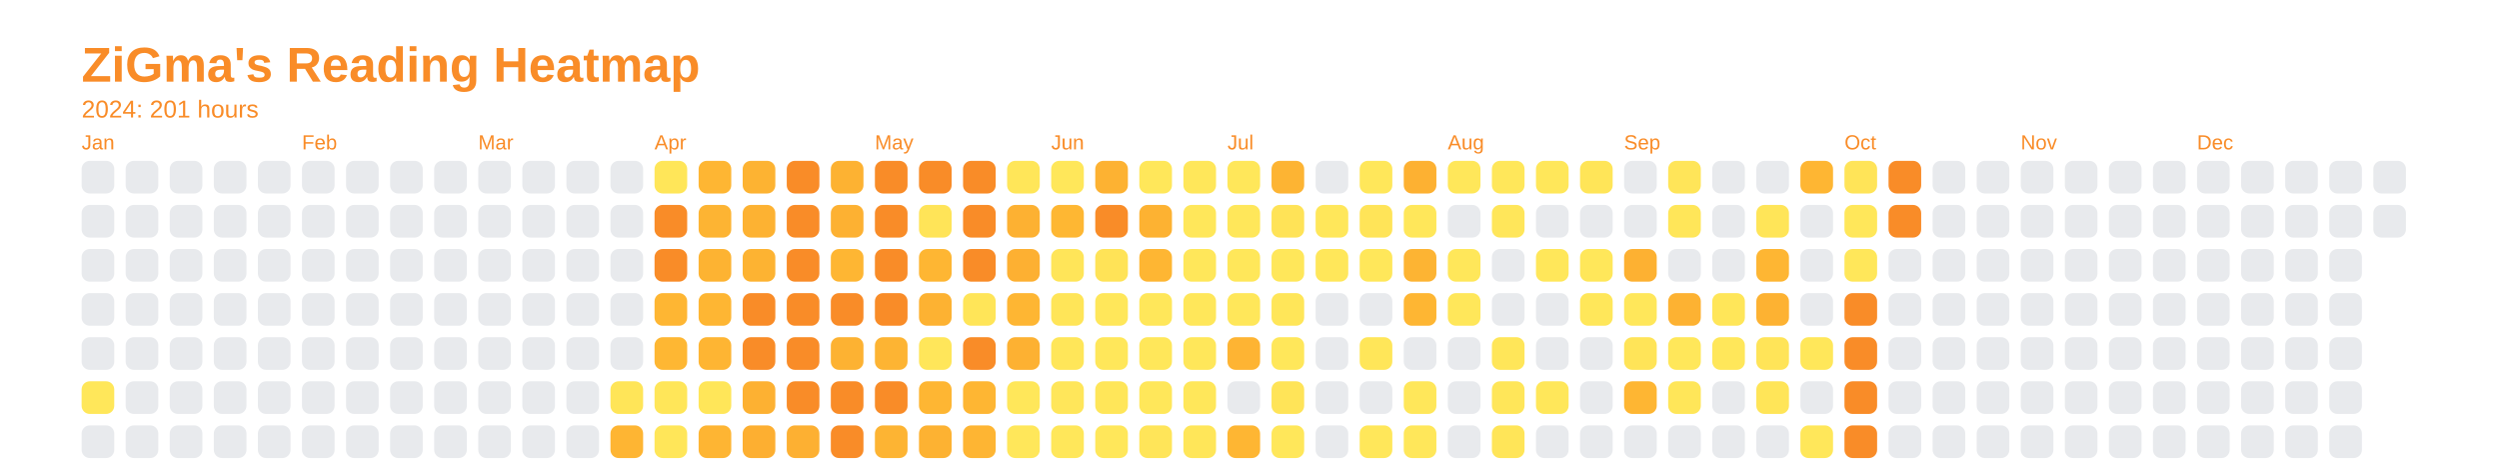
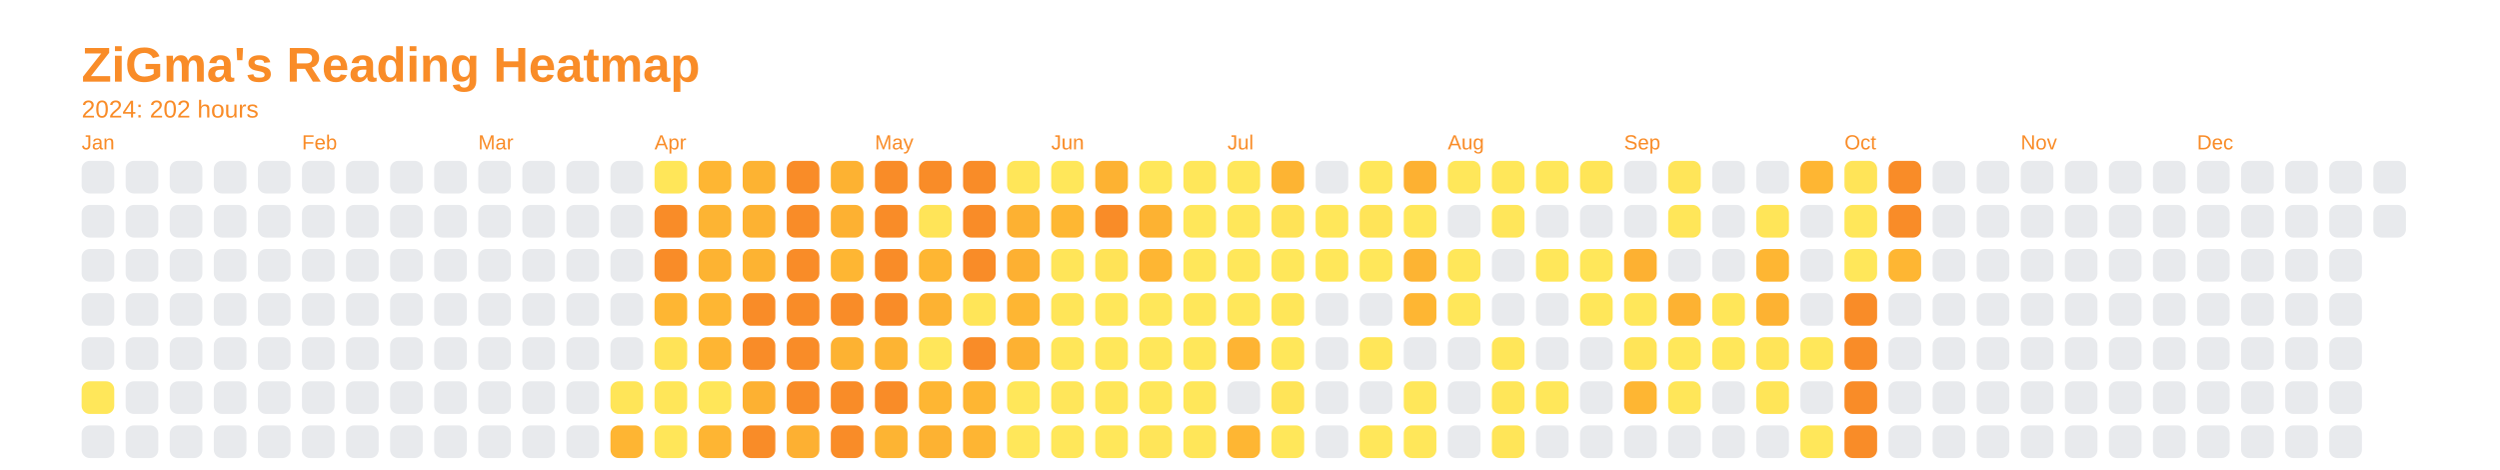
<svg xmlns="http://www.w3.org/2000/svg" baseProfile="full" height="57.5mm" version="1.1" viewBox="0,0,306.2,57.5" width="306.2mm">
  <defs />
  <rect fill="none" height="57.5" width="306.2" x="0" y="0" />
  <text fill="#f98c28" style="font-size:6px; font-family:Arial; font-weight:bold;" x="10" y="10">ZiGma's Reading Heatmap</text>
-   <text fill="#f98c28" style="font-size:3px; font-family:Arial;" x="10" y="14.4">2024: 201 hours</text>
+   <text fill="#f98c28" style="font-size:3px; font-family:Arial;" x="10" y="14.4">2024: 202 hours</text>
  <text fill="#f98c28" style="font-size:2.5px; font-family:Arial" x="10" y="18.3">Jan</text>
  <rect fill="#e8eaed" height="4" rx="1" ry="1" width="4" x="10" y="19.7" />
  <rect fill="#e8eaed" height="4" rx="1" ry="1" width="4" x="10" y="25.1" />
  <rect fill="#e8eaed" height="4" rx="1" ry="1" width="4" x="10" y="30.5" />
  <rect fill="#e8eaed" height="4" rx="1" ry="1" width="4" x="10" y="35.9" />
  <rect fill="#e8eaed" height="4" rx="1" ry="1" width="4" x="10" y="41.3" />
  <rect fill="#ffe75a" height="4" rx="1" ry="1" width="4" x="10" y="46.7" />
  <rect fill="#e8eaed" height="4" rx="1" ry="1" width="4" x="10" y="52.1" />
  <rect fill="#e8eaed" height="4" rx="1" ry="1" width="4" x="15.4" y="19.7" />
  <rect fill="#e8eaed" height="4" rx="1" ry="1" width="4" x="15.4" y="25.1" />
  <rect fill="#e8eaed" height="4" rx="1" ry="1" width="4" x="15.4" y="30.5" />
  <rect fill="#e8eaed" height="4" rx="1" ry="1" width="4" x="15.4" y="35.9" />
  <rect fill="#e8eaed" height="4" rx="1" ry="1" width="4" x="15.4" y="41.3" />
  <rect fill="#e8eaed" height="4" rx="1" ry="1" width="4" x="15.4" y="46.7" />
  <rect fill="#e8eaed" height="4" rx="1" ry="1" width="4" x="15.4" y="52.1" />
  <rect fill="#e8eaed" height="4" rx="1" ry="1" width="4" x="20.8" y="19.7" />
  <rect fill="#e8eaed" height="4" rx="1" ry="1" width="4" x="20.8" y="25.1" />
  <rect fill="#e8eaed" height="4" rx="1" ry="1" width="4" x="20.8" y="30.5" />
  <rect fill="#e8eaed" height="4" rx="1" ry="1" width="4" x="20.8" y="35.9" />
  <rect fill="#e8eaed" height="4" rx="1" ry="1" width="4" x="20.8" y="41.3" />
  <rect fill="#e8eaed" height="4" rx="1" ry="1" width="4" x="20.8" y="46.7" />
  <rect fill="#e8eaed" height="4" rx="1" ry="1" width="4" x="20.8" y="52.1" />
  <rect fill="#e8eaed" height="4" rx="1" ry="1" width="4" x="26.2" y="19.7" />
  <rect fill="#e8eaed" height="4" rx="1" ry="1" width="4" x="26.2" y="25.1" />
  <rect fill="#e8eaed" height="4" rx="1" ry="1" width="4" x="26.2" y="30.5" />
  <rect fill="#e8eaed" height="4" rx="1" ry="1" width="4" x="26.2" y="35.9" />
  <rect fill="#e8eaed" height="4" rx="1" ry="1" width="4" x="26.2" y="41.3" />
  <rect fill="#e8eaed" height="4" rx="1" ry="1" width="4" x="26.2" y="46.7" />
  <rect fill="#e8eaed" height="4" rx="1" ry="1" width="4" x="26.2" y="52.1" />
  <rect fill="#e8eaed" height="4" rx="1" ry="1" width="4" x="31.6" y="19.7" />
  <rect fill="#e8eaed" height="4" rx="1" ry="1" width="4" x="31.6" y="25.1" />
  <rect fill="#e8eaed" height="4" rx="1" ry="1" width="4" x="31.6" y="30.5" />
  <rect fill="#e8eaed" height="4" rx="1" ry="1" width="4" x="31.6" y="35.9" />
  <rect fill="#e8eaed" height="4" rx="1" ry="1" width="4" x="31.6" y="41.3" />
  <rect fill="#e8eaed" height="4" rx="1" ry="1" width="4" x="31.6" y="46.7" />
  <rect fill="#e8eaed" height="4" rx="1" ry="1" width="4" x="31.6" y="52.1" />
  <text fill="#f98c28" style="font-size:2.5px; font-family:Arial" x="37.0" y="18.3">Feb</text>
  <rect fill="#e8eaed" height="4" rx="1" ry="1" width="4" x="37.0" y="19.7" />
  <rect fill="#e8eaed" height="4" rx="1" ry="1" width="4" x="37.0" y="25.1" />
  <rect fill="#e8eaed" height="4" rx="1" ry="1" width="4" x="37.0" y="30.5" />
  <rect fill="#e8eaed" height="4" rx="1" ry="1" width="4" x="37.0" y="35.9" />
  <rect fill="#e8eaed" height="4" rx="1" ry="1" width="4" x="37.0" y="41.3" />
  <rect fill="#e8eaed" height="4" rx="1" ry="1" width="4" x="37.0" y="46.7" />
  <rect fill="#e8eaed" height="4" rx="1" ry="1" width="4" x="37.0" y="52.1" />
  <rect fill="#e8eaed" height="4" rx="1" ry="1" width="4" x="42.4" y="19.7" />
  <rect fill="#e8eaed" height="4" rx="1" ry="1" width="4" x="42.4" y="25.1" />
  <rect fill="#e8eaed" height="4" rx="1" ry="1" width="4" x="42.4" y="30.5" />
  <rect fill="#e8eaed" height="4" rx="1" ry="1" width="4" x="42.4" y="35.9" />
  <rect fill="#e8eaed" height="4" rx="1" ry="1" width="4" x="42.4" y="41.3" />
  <rect fill="#e8eaed" height="4" rx="1" ry="1" width="4" x="42.4" y="46.7" />
  <rect fill="#e8eaed" height="4" rx="1" ry="1" width="4" x="42.4" y="52.1" />
  <rect fill="#e8eaed" height="4" rx="1" ry="1" width="4" x="47.8" y="19.7" />
  <rect fill="#e8eaed" height="4" rx="1" ry="1" width="4" x="47.8" y="25.1" />
  <rect fill="#e8eaed" height="4" rx="1" ry="1" width="4" x="47.8" y="30.5" />
  <rect fill="#e8eaed" height="4" rx="1" ry="1" width="4" x="47.8" y="35.9" />
  <rect fill="#e8eaed" height="4" rx="1" ry="1" width="4" x="47.8" y="41.3" />
  <rect fill="#e8eaed" height="4" rx="1" ry="1" width="4" x="47.8" y="46.7" />
  <rect fill="#e8eaed" height="4" rx="1" ry="1" width="4" x="47.8" y="52.1" />
  <rect fill="#e8eaed" height="4" rx="1" ry="1" width="4" x="53.2" y="19.7" />
  <rect fill="#e8eaed" height="4" rx="1" ry="1" width="4" x="53.2" y="25.1" />
  <rect fill="#e8eaed" height="4" rx="1" ry="1" width="4" x="53.2" y="30.5" />
  <rect fill="#e8eaed" height="4" rx="1" ry="1" width="4" x="53.2" y="35.9" />
  <rect fill="#e8eaed" height="4" rx="1" ry="1" width="4" x="53.2" y="41.3" />
  <rect fill="#e8eaed" height="4" rx="1" ry="1" width="4" x="53.2" y="46.7" />
  <rect fill="#e8eaed" height="4" rx="1" ry="1" width="4" x="53.2" y="52.1" />
  <text fill="#f98c28" style="font-size:2.5px; font-family:Arial" x="58.6" y="18.3">Mar</text>
  <rect fill="#e8eaed" height="4" rx="1" ry="1" width="4" x="58.6" y="19.7" />
  <rect fill="#e8eaed" height="4" rx="1" ry="1" width="4" x="58.6" y="25.1" />
  <rect fill="#e8eaed" height="4" rx="1" ry="1" width="4" x="58.6" y="30.5" />
  <rect fill="#e8eaed" height="4" rx="1" ry="1" width="4" x="58.6" y="35.9" />
  <rect fill="#e8eaed" height="4" rx="1" ry="1" width="4" x="58.6" y="41.3" />
  <rect fill="#e8eaed" height="4" rx="1" ry="1" width="4" x="58.6" y="46.7" />
  <rect fill="#e8eaed" height="4" rx="1" ry="1" width="4" x="58.6" y="52.1" />
  <rect fill="#e8eaed" height="4" rx="1" ry="1" width="4" x="64" y="19.7" />
  <rect fill="#e8eaed" height="4" rx="1" ry="1" width="4" x="64" y="25.1" />
  <rect fill="#e8eaed" height="4" rx="1" ry="1" width="4" x="64" y="30.5" />
  <rect fill="#e8eaed" height="4" rx="1" ry="1" width="4" x="64" y="35.9" />
  <rect fill="#e8eaed" height="4" rx="1" ry="1" width="4" x="64" y="41.3" />
  <rect fill="#e8eaed" height="4" rx="1" ry="1" width="4" x="64" y="46.7" />
  <rect fill="#e8eaed" height="4" rx="1" ry="1" width="4" x="64" y="52.1" />
  <rect fill="#e8eaed" height="4" rx="1" ry="1" width="4" x="69.4" y="19.7" />
  <rect fill="#e8eaed" height="4" rx="1" ry="1" width="4" x="69.4" y="25.1" />
  <rect fill="#e8eaed" height="4" rx="1" ry="1" width="4" x="69.4" y="30.5" />
  <rect fill="#e8eaed" height="4" rx="1" ry="1" width="4" x="69.4" y="35.9" />
  <rect fill="#e8eaed" height="4" rx="1" ry="1" width="4" x="69.4" y="41.3" />
  <rect fill="#e8eaed" height="4" rx="1" ry="1" width="4" x="69.4" y="46.7" />
  <rect fill="#e8eaed" height="4" rx="1" ry="1" width="4" x="69.4" y="52.1" />
  <rect fill="#e8eaed" height="4" rx="1" ry="1" width="4" x="74.8" y="19.7" />
  <rect fill="#e8eaed" height="4" rx="1" ry="1" width="4" x="74.8" y="25.1" />
  <rect fill="#e8eaed" height="4" rx="1" ry="1" width="4" x="74.8" y="30.5" />
  <rect fill="#e8eaed" height="4" rx="1" ry="1" width="4" x="74.8" y="35.9" />
  <rect fill="#e8eaed" height="4" rx="1" ry="1" width="4" x="74.8" y="41.3" />
  <rect fill="#ffe558" height="4" rx="1" ry="1" width="4" x="74.8" y="46.7" />
  <rect fill="#feb533" height="4" rx="1" ry="1" width="4" x="74.8" y="52.1" />
  <text fill="#f98c28" style="font-size:2.5px; font-family:Arial" x="80.2" y="18.3">Apr</text>
  <rect fill="#ffe659" height="4" rx="1" ry="1" width="4" x="80.2" y="19.7" />
  <rect fill="#f98c28" height="4" rx="1" ry="1" width="4" x="80.2" y="25.1" />
  <rect fill="#f98c28" height="4" rx="1" ry="1" width="4" x="80.2" y="30.5" />
  <rect fill="#feb633" height="4" rx="1" ry="1" width="4" x="80.2" y="35.9" />
-   <rect fill="#feb733" height="4" rx="1" ry="1" width="4" x="80.2" y="41.3" />
+   <rect fill="#ffe357" height="4" rx="1" ry="1" width="4" x="80.2" y="41.3" />
  <rect fill="#ffe659" height="4" rx="1" ry="1" width="4" x="80.2" y="46.7" />
  <rect fill="#ffe659" height="4" rx="1" ry="1" width="4" x="80.2" y="52.1" />
  <rect fill="#feb633" height="4" rx="1" ry="1" width="4" x="85.6" y="19.7" />
  <rect fill="#fdb433" height="4" rx="1" ry="1" width="4" x="85.6" y="25.1" />
  <rect fill="#fdb332" height="4" rx="1" ry="1" width="4" x="85.6" y="30.5" />
  <rect fill="#feb633" height="4" rx="1" ry="1" width="4" x="85.6" y="35.9" />
  <rect fill="#feb533" height="4" rx="1" ry="1" width="4" x="85.6" y="41.3" />
  <rect fill="#ffe659" height="4" rx="1" ry="1" width="4" x="85.6" y="46.7" />
  <rect fill="#feb533" height="4" rx="1" ry="1" width="4" x="85.6" y="52.1" />
  <rect fill="#fdb332" height="4" rx="1" ry="1" width="4" x="91" y="19.7" />
  <rect fill="#fdb232" height="4" rx="1" ry="1" width="4" x="91" y="25.1" />
  <rect fill="#fdb332" height="4" rx="1" ry="1" width="4" x="91" y="30.5" />
  <rect fill="#f98c28" height="4" rx="1" ry="1" width="4" x="91" y="35.9" />
  <rect fill="#f98c28" height="4" rx="1" ry="1" width="4" x="91" y="41.3" />
  <rect fill="#fdb132" height="4" rx="1" ry="1" width="4" x="91" y="46.7" />
-   <rect fill="#fdaf31" height="4" rx="1" ry="1" width="4" x="91" y="52.1" />
+   <rect fill="#f98c28" height="4" rx="1" ry="1" width="4" x="91" y="52.1" />
  <rect fill="#f98c28" height="4" rx="1" ry="1" width="4" x="96.4" y="19.7" />
  <rect fill="#f98c28" height="4" rx="1" ry="1" width="4" x="96.4" y="25.1" />
  <rect fill="#f98c28" height="4" rx="1" ry="1" width="4" x="96.4" y="30.5" />
  <rect fill="#f98c28" height="4" rx="1" ry="1" width="4" x="96.4" y="35.9" />
  <rect fill="#f98c28" height="4" rx="1" ry="1" width="4" x="96.4" y="41.3" />
  <rect fill="#f98c28" height="4" rx="1" ry="1" width="4" x="96.4" y="46.7" />
  <rect fill="#fdb032" height="4" rx="1" ry="1" width="4" x="96.4" y="52.1" />
  <rect fill="#fdb232" height="4" rx="1" ry="1" width="4" x="101.8" y="19.7" />
  <rect fill="#fdb132" height="4" rx="1" ry="1" width="4" x="101.8" y="25.1" />
  <rect fill="#feb633" height="4" rx="1" ry="1" width="4" x="101.8" y="30.5" />
  <rect fill="#f98c28" height="4" rx="1" ry="1" width="4" x="101.8" y="35.9" />
  <rect fill="#fdb232" height="4" rx="1" ry="1" width="4" x="101.8" y="41.3" />
  <rect fill="#f98c28" height="4" rx="1" ry="1" width="4" x="101.8" y="46.7" />
  <rect fill="#f98c28" height="4" rx="1" ry="1" width="4" x="101.8" y="52.1" />
  <text fill="#f98c28" style="font-size:2.5px; font-family:Arial" x="107.2" y="18.3">May</text>
  <rect fill="#f98c28" height="4" rx="1" ry="1" width="4" x="107.2" y="19.7" />
  <rect fill="#f98c28" height="4" rx="1" ry="1" width="4" x="107.2" y="25.1" />
  <rect fill="#f98c28" height="4" rx="1" ry="1" width="4" x="107.2" y="30.5" />
  <rect fill="#f98c28" height="4" rx="1" ry="1" width="4" x="107.2" y="35.9" />
  <rect fill="#fdb433" height="4" rx="1" ry="1" width="4" x="107.2" y="41.3" />
  <rect fill="#f98c28" height="4" rx="1" ry="1" width="4" x="107.2" y="46.7" />
  <rect fill="#fdb433" height="4" rx="1" ry="1" width="4" x="107.2" y="52.1" />
  <rect fill="#f98c28" height="4" rx="1" ry="1" width="4" x="112.6" y="19.7" />
  <rect fill="#ffe458" height="4" rx="1" ry="1" width="4" x="112.6" y="25.1" />
  <rect fill="#feb633" height="4" rx="1" ry="1" width="4" x="112.6" y="30.5" />
  <rect fill="#fdb232" height="4" rx="1" ry="1" width="4" x="112.6" y="35.9" />
  <rect fill="#ffe65a" height="4" rx="1" ry="1" width="4" x="112.6" y="41.3" />
  <rect fill="#feb633" height="4" rx="1" ry="1" width="4" x="112.6" y="46.7" />
  <rect fill="#fdb232" height="4" rx="1" ry="1" width="4" x="112.6" y="52.1" />
  <rect fill="#f98c28" height="4" rx="1" ry="1" width="4" x="118" y="19.7" />
  <rect fill="#f98c28" height="4" rx="1" ry="1" width="4" x="118" y="25.1" />
  <rect fill="#f98c28" height="4" rx="1" ry="1" width="4" x="118" y="30.5" />
  <rect fill="#ffe558" height="4" rx="1" ry="1" width="4" x="118" y="35.9" />
  <rect fill="#f98c28" height="4" rx="1" ry="1" width="4" x="118" y="41.3" />
  <rect fill="#feb633" height="4" rx="1" ry="1" width="4" x="118" y="46.7" />
  <rect fill="#feb533" height="4" rx="1" ry="1" width="4" x="118" y="52.1" />
  <rect fill="#ffe659" height="4" rx="1" ry="1" width="4" x="123.4" y="19.7" />
  <rect fill="#fdb132" height="4" rx="1" ry="1" width="4" x="123.4" y="25.1" />
  <rect fill="#fdb032" height="4" rx="1" ry="1" width="4" x="123.4" y="30.5" />
  <rect fill="#feb633" height="4" rx="1" ry="1" width="4" x="123.4" y="35.9" />
  <rect fill="#fdb132" height="4" rx="1" ry="1" width="4" x="123.4" y="41.3" />
  <rect fill="#ffe75a" height="4" rx="1" ry="1" width="4" x="123.4" y="46.7" />
  <rect fill="#ffe75a" height="4" rx="1" ry="1" width="4" x="123.4" y="52.1" />
  <text fill="#f98c28" style="font-size:2.5px; font-family:Arial" x="128.8" y="18.3">Jun</text>
  <rect fill="#ffe75a" height="4" rx="1" ry="1" width="4" x="128.8" y="19.7" />
  <rect fill="#feb733" height="4" rx="1" ry="1" width="4" x="128.8" y="25.1" />
  <rect fill="#ffe559" height="4" rx="1" ry="1" width="4" x="128.8" y="30.5" />
  <rect fill="#ffe558" height="4" rx="1" ry="1" width="4" x="128.8" y="35.9" />
  <rect fill="#ffe659" height="4" rx="1" ry="1" width="4" x="128.8" y="41.3" />
  <rect fill="#ffe65a" height="4" rx="1" ry="1" width="4" x="128.8" y="46.7" />
  <rect fill="#ffe75a" height="4" rx="1" ry="1" width="4" x="128.8" y="52.1" />
  <rect fill="#fdb232" height="4" rx="1" ry="1" width="4" x="134.2" y="19.7" />
  <rect fill="#f98c28" height="4" rx="1" ry="1" width="4" x="134.2" y="25.1" />
  <rect fill="#ffe357" height="4" rx="1" ry="1" width="4" x="134.2" y="30.5" />
  <rect fill="#ffe75a" height="4" rx="1" ry="1" width="4" x="134.2" y="35.9" />
  <rect fill="#ffe75a" height="4" rx="1" ry="1" width="4" x="134.2" y="41.3" />
  <rect fill="#ffe659" height="4" rx="1" ry="1" width="4" x="134.2" y="46.7" />
  <rect fill="#ffe75a" height="4" rx="1" ry="1" width="4" x="134.2" y="52.1" />
  <rect fill="#ffe75a" height="4" rx="1" ry="1" width="4" x="139.6" y="19.7" />
  <rect fill="#fdb232" height="4" rx="1" ry="1" width="4" x="139.6" y="25.1" />
  <rect fill="#feb633" height="4" rx="1" ry="1" width="4" x="139.6" y="30.5" />
  <rect fill="#ffe75a" height="4" rx="1" ry="1" width="4" x="139.6" y="35.9" />
  <rect fill="#ffe75a" height="4" rx="1" ry="1" width="4" x="139.6" y="41.3" />
  <rect fill="#ffe75a" height="4" rx="1" ry="1" width="4" x="139.6" y="46.7" />
  <rect fill="#ffe559" height="4" rx="1" ry="1" width="4" x="139.6" y="52.1" />
  <rect fill="#ffe75a" height="4" rx="1" ry="1" width="4" x="145" y="19.7" />
  <rect fill="#ffe75a" height="4" rx="1" ry="1" width="4" x="145" y="25.1" />
  <rect fill="#ffe75a" height="4" rx="1" ry="1" width="4" x="145" y="30.5" />
  <rect fill="#ffe75a" height="4" rx="1" ry="1" width="4" x="145" y="35.9" />
  <rect fill="#ffe75a" height="4" rx="1" ry="1" width="4" x="145" y="41.3" />
  <rect fill="#ffe75a" height="4" rx="1" ry="1" width="4" x="145" y="46.7" />
  <rect fill="#ffe659" height="4" rx="1" ry="1" width="4" x="145" y="52.1" />
  <text fill="#f98c28" style="font-size:2.5px; font-family:Arial" x="150.4" y="18.3">Jul</text>
  <rect fill="#ffe75a" height="4" rx="1" ry="1" width="4" x="150.4" y="19.7" />
  <rect fill="#ffe75a" height="4" rx="1" ry="1" width="4" x="150.4" y="25.1" />
  <rect fill="#ffe75a" height="4" rx="1" ry="1" width="4" x="150.4" y="30.5" />
  <rect fill="#ffe75a" height="4" rx="1" ry="1" width="4" x="150.4" y="35.9" />
  <rect fill="#feb433" height="4" rx="1" ry="1" width="4" x="150.4" y="41.3" />
  <rect fill="#e8eaed" height="4" rx="1" ry="1" width="4" x="150.4" y="46.7" />
  <rect fill="#feb633" height="4" rx="1" ry="1" width="4" x="150.4" y="52.1" />
  <rect fill="#fdb433" height="4" rx="1" ry="1" width="4" x="155.8" y="19.7" />
  <rect fill="#ffe357" height="4" rx="1" ry="1" width="4" x="155.8" y="25.1" />
  <rect fill="#ffe75a" height="4" rx="1" ry="1" width="4" x="155.8" y="30.5" />
  <rect fill="#ffe659" height="4" rx="1" ry="1" width="4" x="155.8" y="35.9" />
  <rect fill="#ffe75a" height="4" rx="1" ry="1" width="4" x="155.8" y="41.3" />
  <rect fill="#ffe458" height="4" rx="1" ry="1" width="4" x="155.8" y="46.7" />
  <rect fill="#ffe75a" height="4" rx="1" ry="1" width="4" x="155.8" y="52.1" />
  <rect fill="#e8eaed" height="4" rx="1" ry="1" width="4" x="161.2" y="19.7" />
  <rect fill="#ffe75a" height="4" rx="1" ry="1" width="4" x="161.2" y="25.1" />
  <rect fill="#ffe75a" height="4" rx="1" ry="1" width="4" x="161.2" y="30.5" />
  <rect fill="#e8eaed" height="4" rx="1" ry="1" width="4" x="161.2" y="35.9" />
  <rect fill="#e8eaed" height="4" rx="1" ry="1" width="4" x="161.2" y="41.3" />
  <rect fill="#e8eaed" height="4" rx="1" ry="1" width="4" x="161.2" y="46.7" />
  <rect fill="#e8eaed" height="4" rx="1" ry="1" width="4" x="161.2" y="52.1" />
  <rect fill="#ffe75a" height="4" rx="1" ry="1" width="4" x="166.6" y="19.7" />
  <rect fill="#ffe458" height="4" rx="1" ry="1" width="4" x="166.6" y="25.1" />
  <rect fill="#ffe75a" height="4" rx="1" ry="1" width="4" x="166.6" y="30.5" />
  <rect fill="#e8eaed" height="4" rx="1" ry="1" width="4" x="166.6" y="35.9" />
  <rect fill="#ffe659" height="4" rx="1" ry="1" width="4" x="166.6" y="41.3" />
  <rect fill="#e8eaed" height="4" rx="1" ry="1" width="4" x="166.6" y="46.7" />
  <rect fill="#ffe75a" height="4" rx="1" ry="1" width="4" x="166.6" y="52.1" />
  <rect fill="#fdb132" height="4" rx="1" ry="1" width="4" x="172" y="19.7" />
  <rect fill="#ffe75a" height="4" rx="1" ry="1" width="4" x="172" y="25.1" />
  <rect fill="#fdb433" height="4" rx="1" ry="1" width="4" x="172" y="30.5" />
  <rect fill="#feb633" height="4" rx="1" ry="1" width="4" x="172" y="35.9" />
  <rect fill="#e8eaed" height="4" rx="1" ry="1" width="4" x="172" y="41.3" />
  <rect fill="#ffe75a" height="4" rx="1" ry="1" width="4" x="172" y="46.7" />
  <rect fill="#ffe75a" height="4" rx="1" ry="1" width="4" x="172" y="52.1" />
  <text fill="#f98c28" style="font-size:2.5px; font-family:Arial" x="177.4" y="18.3">Aug</text>
  <rect fill="#ffe75a" height="4" rx="1" ry="1" width="4" x="177.4" y="19.7" />
  <rect fill="#e8eaed" height="4" rx="1" ry="1" width="4" x="177.4" y="25.1" />
  <rect fill="#ffe75a" height="4" rx="1" ry="1" width="4" x="177.4" y="30.5" />
  <rect fill="#ffe75a" height="4" rx="1" ry="1" width="4" x="177.4" y="35.9" />
  <rect fill="#e8eaed" height="4" rx="1" ry="1" width="4" x="177.4" y="41.3" />
  <rect fill="#e8eaed" height="4" rx="1" ry="1" width="4" x="177.4" y="46.7" />
  <rect fill="#e8eaed" height="4" rx="1" ry="1" width="4" x="177.4" y="52.1" />
  <rect fill="#ffe75a" height="4" rx="1" ry="1" width="4" x="182.8" y="19.7" />
  <rect fill="#ffe65a" height="4" rx="1" ry="1" width="4" x="182.8" y="25.1" />
  <rect fill="#e8eaed" height="4" rx="1" ry="1" width="4" x="182.8" y="30.5" />
  <rect fill="#e8eaed" height="4" rx="1" ry="1" width="4" x="182.8" y="35.9" />
  <rect fill="#ffe659" height="4" rx="1" ry="1" width="4" x="182.8" y="41.3" />
  <rect fill="#ffe659" height="4" rx="1" ry="1" width="4" x="182.8" y="46.7" />
  <rect fill="#ffe558" height="4" rx="1" ry="1" width="4" x="182.8" y="52.1" />
  <rect fill="#ffe75a" height="4" rx="1" ry="1" width="4" x="188.2" y="19.7" />
  <rect fill="#e8eaed" height="4" rx="1" ry="1" width="4" x="188.2" y="25.1" />
  <rect fill="#ffe75a" height="4" rx="1" ry="1" width="4" x="188.2" y="30.5" />
  <rect fill="#e8eaed" height="4" rx="1" ry="1" width="4" x="188.2" y="35.9" />
  <rect fill="#e8eaed" height="4" rx="1" ry="1" width="4" x="188.2" y="41.3" />
  <rect fill="#ffe75a" height="4" rx="1" ry="1" width="4" x="188.2" y="46.7" />
  <rect fill="#e8eaed" height="4" rx="1" ry="1" width="4" x="188.2" y="52.1" />
  <rect fill="#ffe558" height="4" rx="1" ry="1" width="4" x="193.6" y="19.7" />
  <rect fill="#e8eaed" height="4" rx="1" ry="1" width="4" x="193.6" y="25.1" />
  <rect fill="#ffe75a" height="4" rx="1" ry="1" width="4" x="193.6" y="30.5" />
  <rect fill="#ffe75a" height="4" rx="1" ry="1" width="4" x="193.6" y="35.9" />
  <rect fill="#e8eaed" height="4" rx="1" ry="1" width="4" x="193.6" y="41.3" />
  <rect fill="#e8eaed" height="4" rx="1" ry="1" width="4" x="193.6" y="46.7" />
  <rect fill="#e8eaed" height="4" rx="1" ry="1" width="4" x="193.6" y="52.1" />
  <text fill="#f98c28" style="font-size:2.5px; font-family:Arial" x="199" y="18.3">Sep</text>
  <rect fill="#e8eaed" height="4" rx="1" ry="1" width="4" x="199" y="19.7" />
  <rect fill="#e8eaed" height="4" rx="1" ry="1" width="4" x="199" y="25.1" />
  <rect fill="#fdb132" height="4" rx="1" ry="1" width="4" x="199" y="30.5" />
  <rect fill="#ffe75a" height="4" rx="1" ry="1" width="4" x="199" y="35.9" />
  <rect fill="#ffe458" height="4" rx="1" ry="1" width="4" x="199" y="41.3" />
  <rect fill="#feb633" height="4" rx="1" ry="1" width="4" x="199" y="46.7" />
  <rect fill="#e8eaed" height="4" rx="1" ry="1" width="4" x="199" y="52.1" />
  <rect fill="#ffe559" height="4" rx="1" ry="1" width="4" x="204.4" y="19.7" />
  <rect fill="#ffe659" height="4" rx="1" ry="1" width="4" x="204.4" y="25.1" />
  <rect fill="#e8eaed" height="4" rx="1" ry="1" width="4" x="204.4" y="30.5" />
  <rect fill="#fdb232" height="4" rx="1" ry="1" width="4" x="204.4" y="35.9" />
  <rect fill="#ffe75a" height="4" rx="1" ry="1" width="4" x="204.4" y="41.3" />
  <rect fill="#ffe659" height="4" rx="1" ry="1" width="4" x="204.4" y="46.7" />
  <rect fill="#e8eaed" height="4" rx="1" ry="1" width="4" x="204.4" y="52.1" />
  <rect fill="#e8eaed" height="4" rx="1" ry="1" width="4" x="209.8" y="19.7" />
  <rect fill="#e8eaed" height="4" rx="1" ry="1" width="4" x="209.8" y="25.1" />
  <rect fill="#e8eaed" height="4" rx="1" ry="1" width="4" x="209.8" y="30.5" />
  <rect fill="#ffe659" height="4" rx="1" ry="1" width="4" x="209.8" y="35.9" />
  <rect fill="#ffe75a" height="4" rx="1" ry="1" width="4" x="209.8" y="41.3" />
  <rect fill="#e8eaed" height="4" rx="1" ry="1" width="4" x="209.8" y="46.7" />
  <rect fill="#e8eaed" height="4" rx="1" ry="1" width="4" x="209.8" y="52.1" />
  <rect fill="#e8eaed" height="4" rx="1" ry="1" width="4" x="215.2" y="19.7" />
  <rect fill="#ffe558" height="4" rx="1" ry="1" width="4" x="215.2" y="25.1" />
  <rect fill="#feb633" height="4" rx="1" ry="1" width="4" x="215.2" y="30.5" />
  <rect fill="#fdb232" height="4" rx="1" ry="1" width="4" x="215.2" y="35.9" />
  <rect fill="#ffe458" height="4" rx="1" ry="1" width="4" x="215.2" y="41.3" />
  <rect fill="#ffe558" height="4" rx="1" ry="1" width="4" x="215.2" y="46.7" />
  <rect fill="#e8eaed" height="4" rx="1" ry="1" width="4" x="215.2" y="52.1" />
  <rect fill="#feb633" height="4" rx="1" ry="1" width="4" x="220.6" y="19.7" />
  <rect fill="#e8eaed" height="4" rx="1" ry="1" width="4" x="220.6" y="25.1" />
  <rect fill="#e8eaed" height="4" rx="1" ry="1" width="4" x="220.6" y="30.5" />
  <rect fill="#e8eaed" height="4" rx="1" ry="1" width="4" x="220.6" y="35.9" />
  <rect fill="#ffe75a" height="4" rx="1" ry="1" width="4" x="220.6" y="41.3" />
  <rect fill="#e8eaed" height="4" rx="1" ry="1" width="4" x="220.6" y="46.7" />
  <rect fill="#ffe75a" height="4" rx="1" ry="1" width="4" x="220.6" y="52.1" />
  <text fill="#f98c28" style="font-size:2.5px; font-family:Arial" x="226" y="18.3">Oct</text>
  <rect fill="#ffe458" height="4" rx="1" ry="1" width="4" x="226" y="19.7" />
  <rect fill="#ffe75a" height="4" rx="1" ry="1" width="4" x="226" y="25.1" />
  <rect fill="#ffe75a" height="4" rx="1" ry="1" width="4" x="226" y="30.5" />
  <rect fill="#f98c28" height="4" rx="1" ry="1" width="4" x="226" y="35.9" />
  <rect fill="#f98c28" height="4" rx="1" ry="1" width="4" x="226" y="41.3" />
  <rect fill="#f98c28" height="4" rx="1" ry="1" width="4" x="226" y="46.7" />
  <rect fill="#f98c28" height="4" rx="1" ry="1" width="4" x="226" y="52.1" />
  <rect fill="#f98c28" height="4" rx="1" ry="1" width="4" x="231.4" y="19.7" />
  <rect fill="#f98c28" height="4" rx="1" ry="1" width="4" x="231.4" y="25.1" />
-   <rect fill="#e8eaed" height="4" rx="1" ry="1" width="4" x="231.4" y="30.5" />
+   <rect fill="#feb633" height="4" rx="1" ry="1" width="4" x="231.4" y="30.5" />
  <rect fill="#e8eaed" height="4" rx="1" ry="1" width="4" x="231.4" y="35.9" />
  <rect fill="#e8eaed" height="4" rx="1" ry="1" width="4" x="231.4" y="41.3" />
  <rect fill="#e8eaed" height="4" rx="1" ry="1" width="4" x="231.4" y="46.7" />
  <rect fill="#e8eaed" height="4" rx="1" ry="1" width="4" x="231.4" y="52.1" />
  <rect fill="#e8eaed" height="4" rx="1" ry="1" width="4" x="236.8" y="19.7" />
  <rect fill="#e8eaed" height="4" rx="1" ry="1" width="4" x="236.8" y="25.1" />
  <rect fill="#e8eaed" height="4" rx="1" ry="1" width="4" x="236.8" y="30.5" />
  <rect fill="#e8eaed" height="4" rx="1" ry="1" width="4" x="236.8" y="35.9" />
  <rect fill="#e8eaed" height="4" rx="1" ry="1" width="4" x="236.8" y="41.3" />
  <rect fill="#e8eaed" height="4" rx="1" ry="1" width="4" x="236.8" y="46.7" />
  <rect fill="#e8eaed" height="4" rx="1" ry="1" width="4" x="236.8" y="52.1" />
  <rect fill="#e8eaed" height="4" rx="1" ry="1" width="4" x="242.2" y="19.7" />
  <rect fill="#e8eaed" height="4" rx="1" ry="1" width="4" x="242.2" y="25.1" />
  <rect fill="#e8eaed" height="4" rx="1" ry="1" width="4" x="242.2" y="30.5" />
  <rect fill="#e8eaed" height="4" rx="1" ry="1" width="4" x="242.2" y="35.9" />
  <rect fill="#e8eaed" height="4" rx="1" ry="1" width="4" x="242.2" y="41.3" />
  <rect fill="#e8eaed" height="4" rx="1" ry="1" width="4" x="242.2" y="46.7" />
  <rect fill="#e8eaed" height="4" rx="1" ry="1" width="4" x="242.2" y="52.1" />
  <text fill="#f98c28" style="font-size:2.5px; font-family:Arial" x="247.6" y="18.3">Nov</text>
  <rect fill="#e8eaed" height="4" rx="1" ry="1" width="4" x="247.6" y="19.7" />
  <rect fill="#e8eaed" height="4" rx="1" ry="1" width="4" x="247.6" y="25.1" />
  <rect fill="#e8eaed" height="4" rx="1" ry="1" width="4" x="247.6" y="30.5" />
  <rect fill="#e8eaed" height="4" rx="1" ry="1" width="4" x="247.6" y="35.9" />
  <rect fill="#e8eaed" height="4" rx="1" ry="1" width="4" x="247.6" y="41.3" />
  <rect fill="#e8eaed" height="4" rx="1" ry="1" width="4" x="247.6" y="46.7" />
  <rect fill="#e8eaed" height="4" rx="1" ry="1" width="4" x="247.6" y="52.1" />
  <rect fill="#e8eaed" height="4" rx="1" ry="1" width="4" x="253" y="19.7" />
  <rect fill="#e8eaed" height="4" rx="1" ry="1" width="4" x="253" y="25.1" />
  <rect fill="#e8eaed" height="4" rx="1" ry="1" width="4" x="253" y="30.5" />
  <rect fill="#e8eaed" height="4" rx="1" ry="1" width="4" x="253" y="35.9" />
  <rect fill="#e8eaed" height="4" rx="1" ry="1" width="4" x="253" y="41.3" />
  <rect fill="#e8eaed" height="4" rx="1" ry="1" width="4" x="253" y="46.7" />
  <rect fill="#e8eaed" height="4" rx="1" ry="1" width="4" x="253" y="52.1" />
  <rect fill="#e8eaed" height="4" rx="1" ry="1" width="4" x="258.4" y="19.7" />
  <rect fill="#e8eaed" height="4" rx="1" ry="1" width="4" x="258.4" y="25.1" />
  <rect fill="#e8eaed" height="4" rx="1" ry="1" width="4" x="258.4" y="30.5" />
  <rect fill="#e8eaed" height="4" rx="1" ry="1" width="4" x="258.4" y="35.9" />
  <rect fill="#e8eaed" height="4" rx="1" ry="1" width="4" x="258.4" y="41.3" />
  <rect fill="#e8eaed" height="4" rx="1" ry="1" width="4" x="258.4" y="46.7" />
  <rect fill="#e8eaed" height="4" rx="1" ry="1" width="4" x="258.4" y="52.1" />
  <rect fill="#e8eaed" height="4" rx="1" ry="1" width="4" x="263.8" y="19.7" />
  <rect fill="#e8eaed" height="4" rx="1" ry="1" width="4" x="263.8" y="25.1" />
  <rect fill="#e8eaed" height="4" rx="1" ry="1" width="4" x="263.8" y="30.5" />
  <rect fill="#e8eaed" height="4" rx="1" ry="1" width="4" x="263.8" y="35.9" />
  <rect fill="#e8eaed" height="4" rx="1" ry="1" width="4" x="263.8" y="41.3" />
  <rect fill="#e8eaed" height="4" rx="1" ry="1" width="4" x="263.8" y="46.7" />
  <rect fill="#e8eaed" height="4" rx="1" ry="1" width="4" x="263.8" y="52.1" />
  <text fill="#f98c28" style="font-size:2.5px; font-family:Arial" x="269.2" y="18.3">Dec</text>
  <rect fill="#e8eaed" height="4" rx="1" ry="1" width="4" x="269.2" y="19.7" />
  <rect fill="#e8eaed" height="4" rx="1" ry="1" width="4" x="269.2" y="25.1" />
  <rect fill="#e8eaed" height="4" rx="1" ry="1" width="4" x="269.2" y="30.5" />
  <rect fill="#e8eaed" height="4" rx="1" ry="1" width="4" x="269.2" y="35.9" />
  <rect fill="#e8eaed" height="4" rx="1" ry="1" width="4" x="269.2" y="41.3" />
  <rect fill="#e8eaed" height="4" rx="1" ry="1" width="4" x="269.2" y="46.7" />
  <rect fill="#e8eaed" height="4" rx="1" ry="1" width="4" x="269.2" y="52.1" />
  <rect fill="#e8eaed" height="4" rx="1" ry="1" width="4" x="274.6" y="19.7" />
  <rect fill="#e8eaed" height="4" rx="1" ry="1" width="4" x="274.6" y="25.1" />
  <rect fill="#e8eaed" height="4" rx="1" ry="1" width="4" x="274.6" y="30.5" />
  <rect fill="#e8eaed" height="4" rx="1" ry="1" width="4" x="274.6" y="35.9" />
  <rect fill="#e8eaed" height="4" rx="1" ry="1" width="4" x="274.6" y="41.3" />
  <rect fill="#e8eaed" height="4" rx="1" ry="1" width="4" x="274.6" y="46.7" />
  <rect fill="#e8eaed" height="4" rx="1" ry="1" width="4" x="274.6" y="52.1" />
  <rect fill="#e8eaed" height="4" rx="1" ry="1" width="4" x="280" y="19.7" />
  <rect fill="#e8eaed" height="4" rx="1" ry="1" width="4" x="280" y="25.1" />
  <rect fill="#e8eaed" height="4" rx="1" ry="1" width="4" x="280" y="30.5" />
  <rect fill="#e8eaed" height="4" rx="1" ry="1" width="4" x="280" y="35.9" />
  <rect fill="#e8eaed" height="4" rx="1" ry="1" width="4" x="280" y="41.3" />
  <rect fill="#e8eaed" height="4" rx="1" ry="1" width="4" x="280" y="46.7" />
  <rect fill="#e8eaed" height="4" rx="1" ry="1" width="4" x="280" y="52.1" />
  <rect fill="#e8eaed" height="4" rx="1" ry="1" width="4" x="285.4" y="19.7" />
  <rect fill="#e8eaed" height="4" rx="1" ry="1" width="4" x="285.4" y="25.1" />
  <rect fill="#e8eaed" height="4" rx="1" ry="1" width="4" x="285.4" y="30.5" />
  <rect fill="#e8eaed" height="4" rx="1" ry="1" width="4" x="285.4" y="35.9" />
  <rect fill="#e8eaed" height="4" rx="1" ry="1" width="4" x="285.4" y="41.3" />
  <rect fill="#e8eaed" height="4" rx="1" ry="1" width="4" x="285.4" y="46.7" />
  <rect fill="#e8eaed" height="4" rx="1" ry="1" width="4" x="285.4" y="52.1" />
  <rect fill="#e8eaed" height="4" rx="1" ry="1" width="4" x="290.8" y="19.7" />
  <rect fill="#e8eaed" height="4" rx="1" ry="1" width="4" x="290.8" y="25.1" />
</svg>
